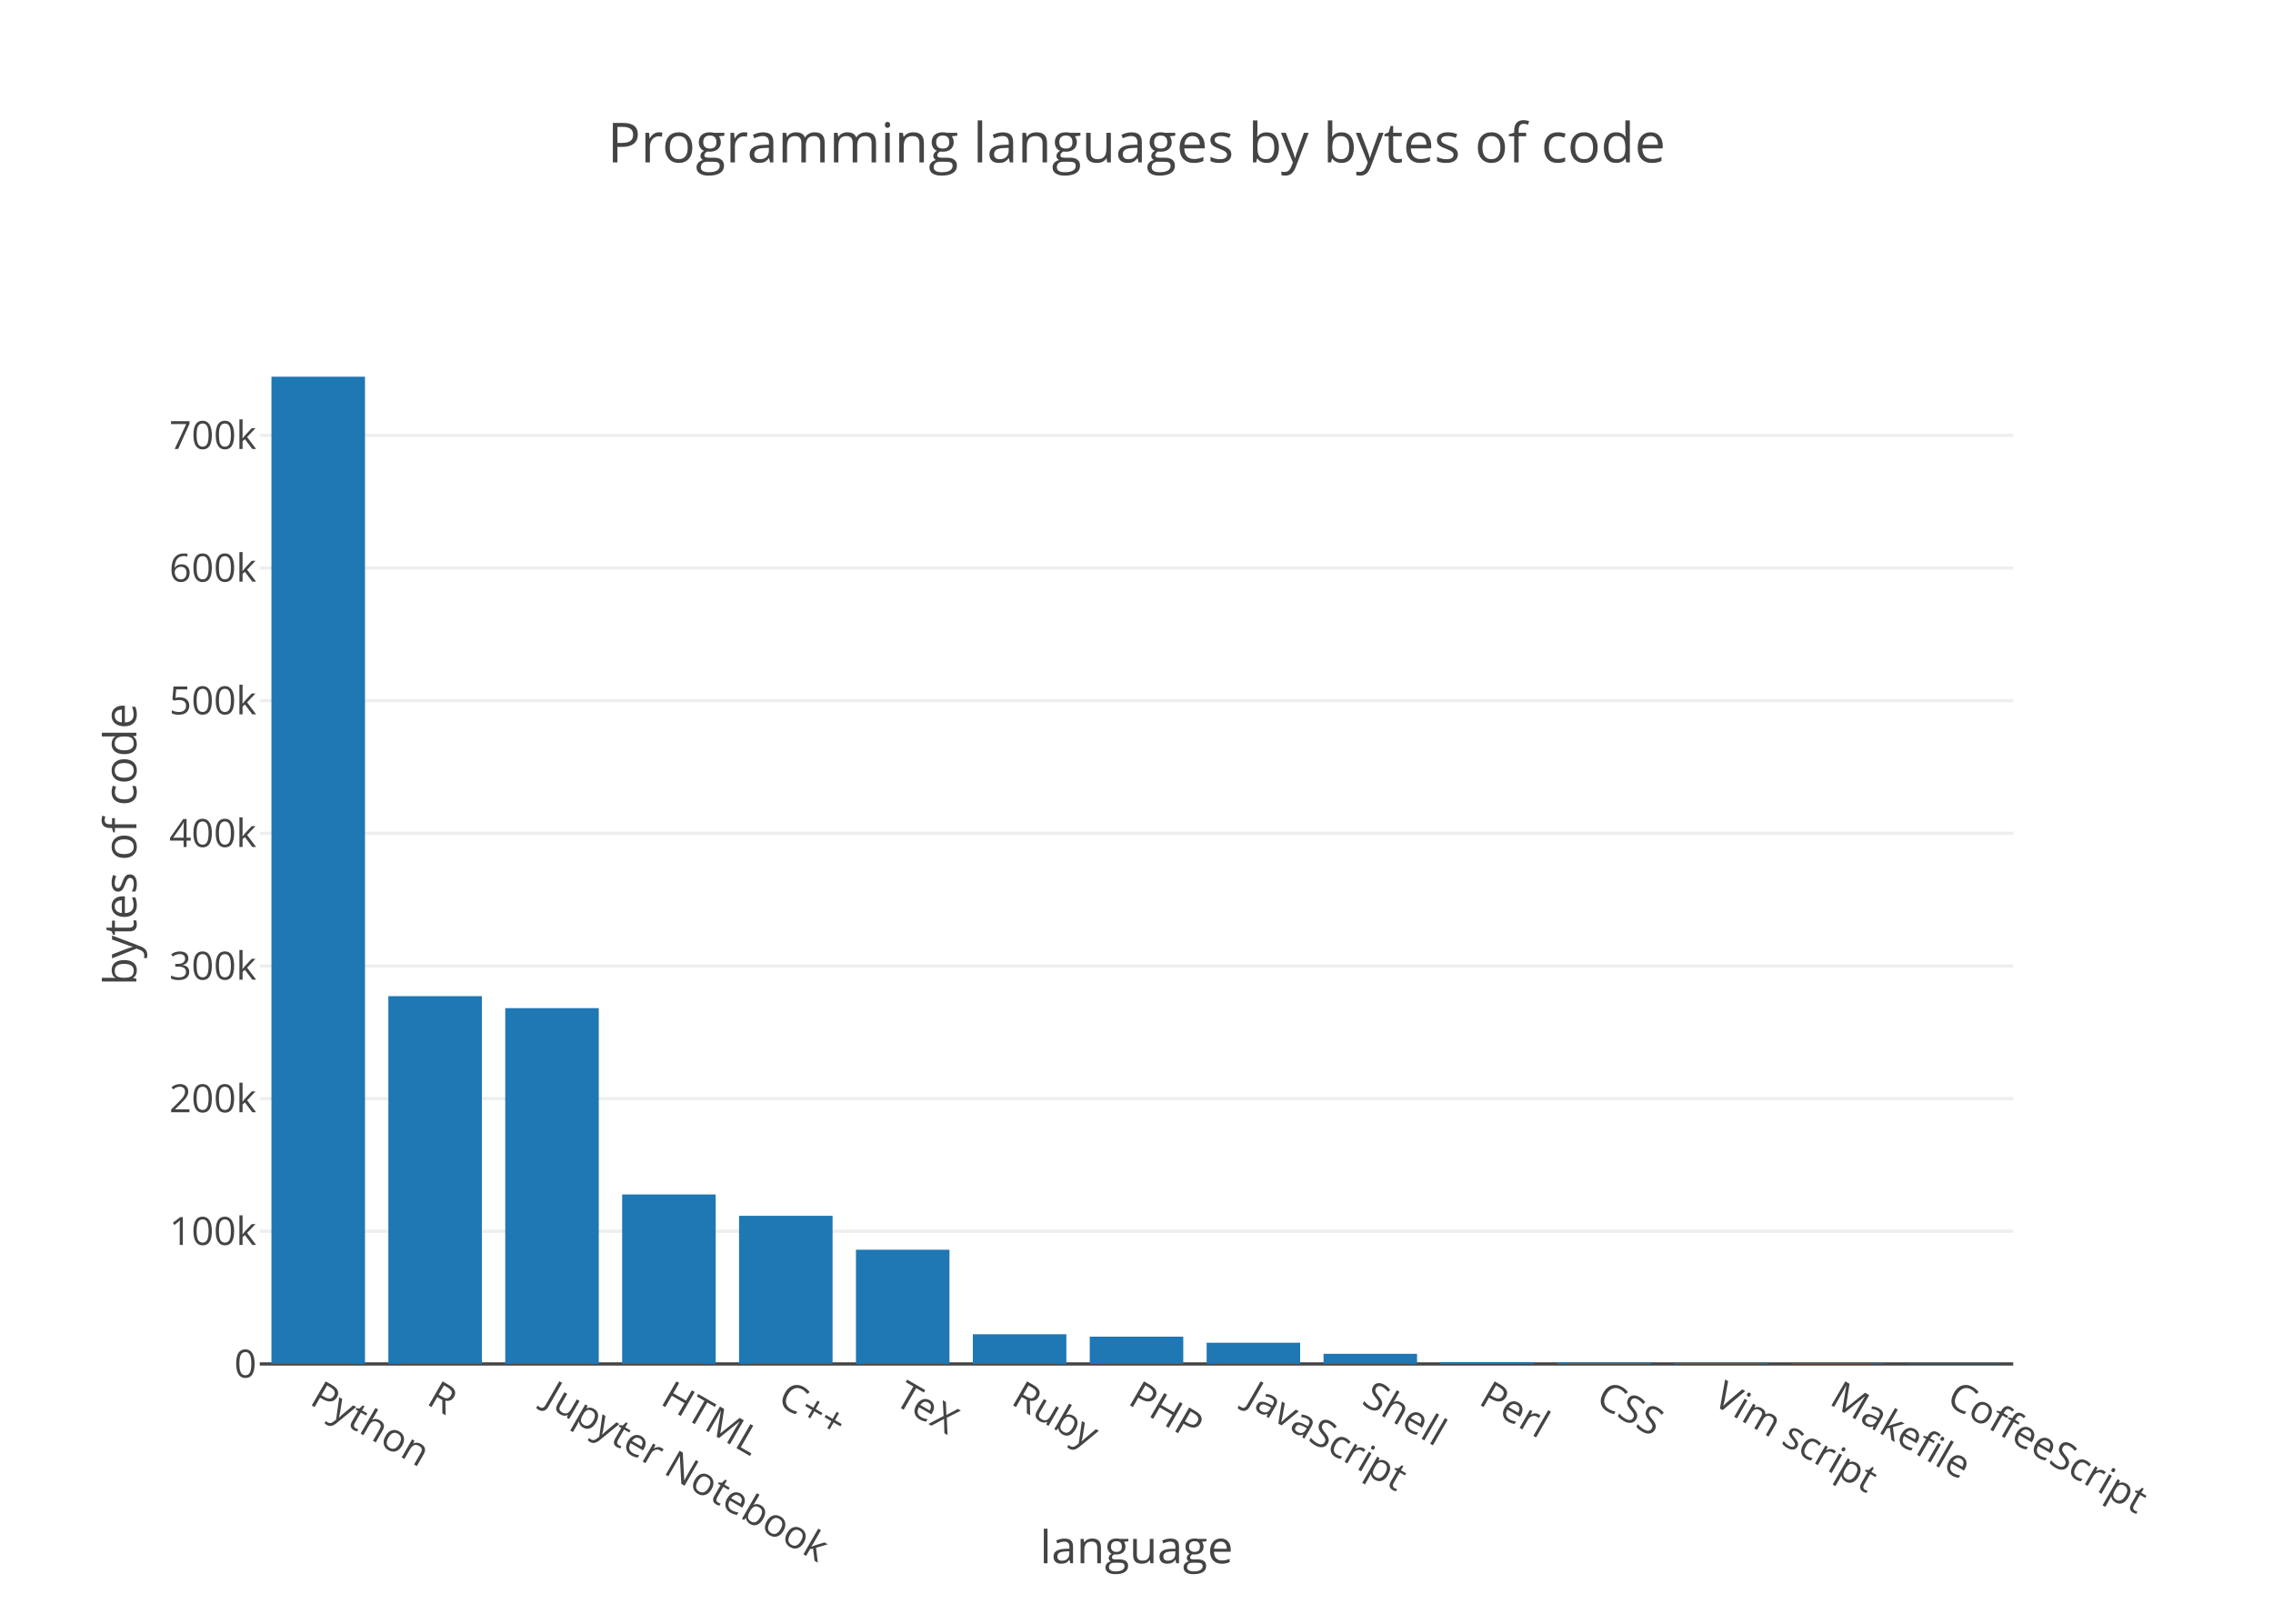
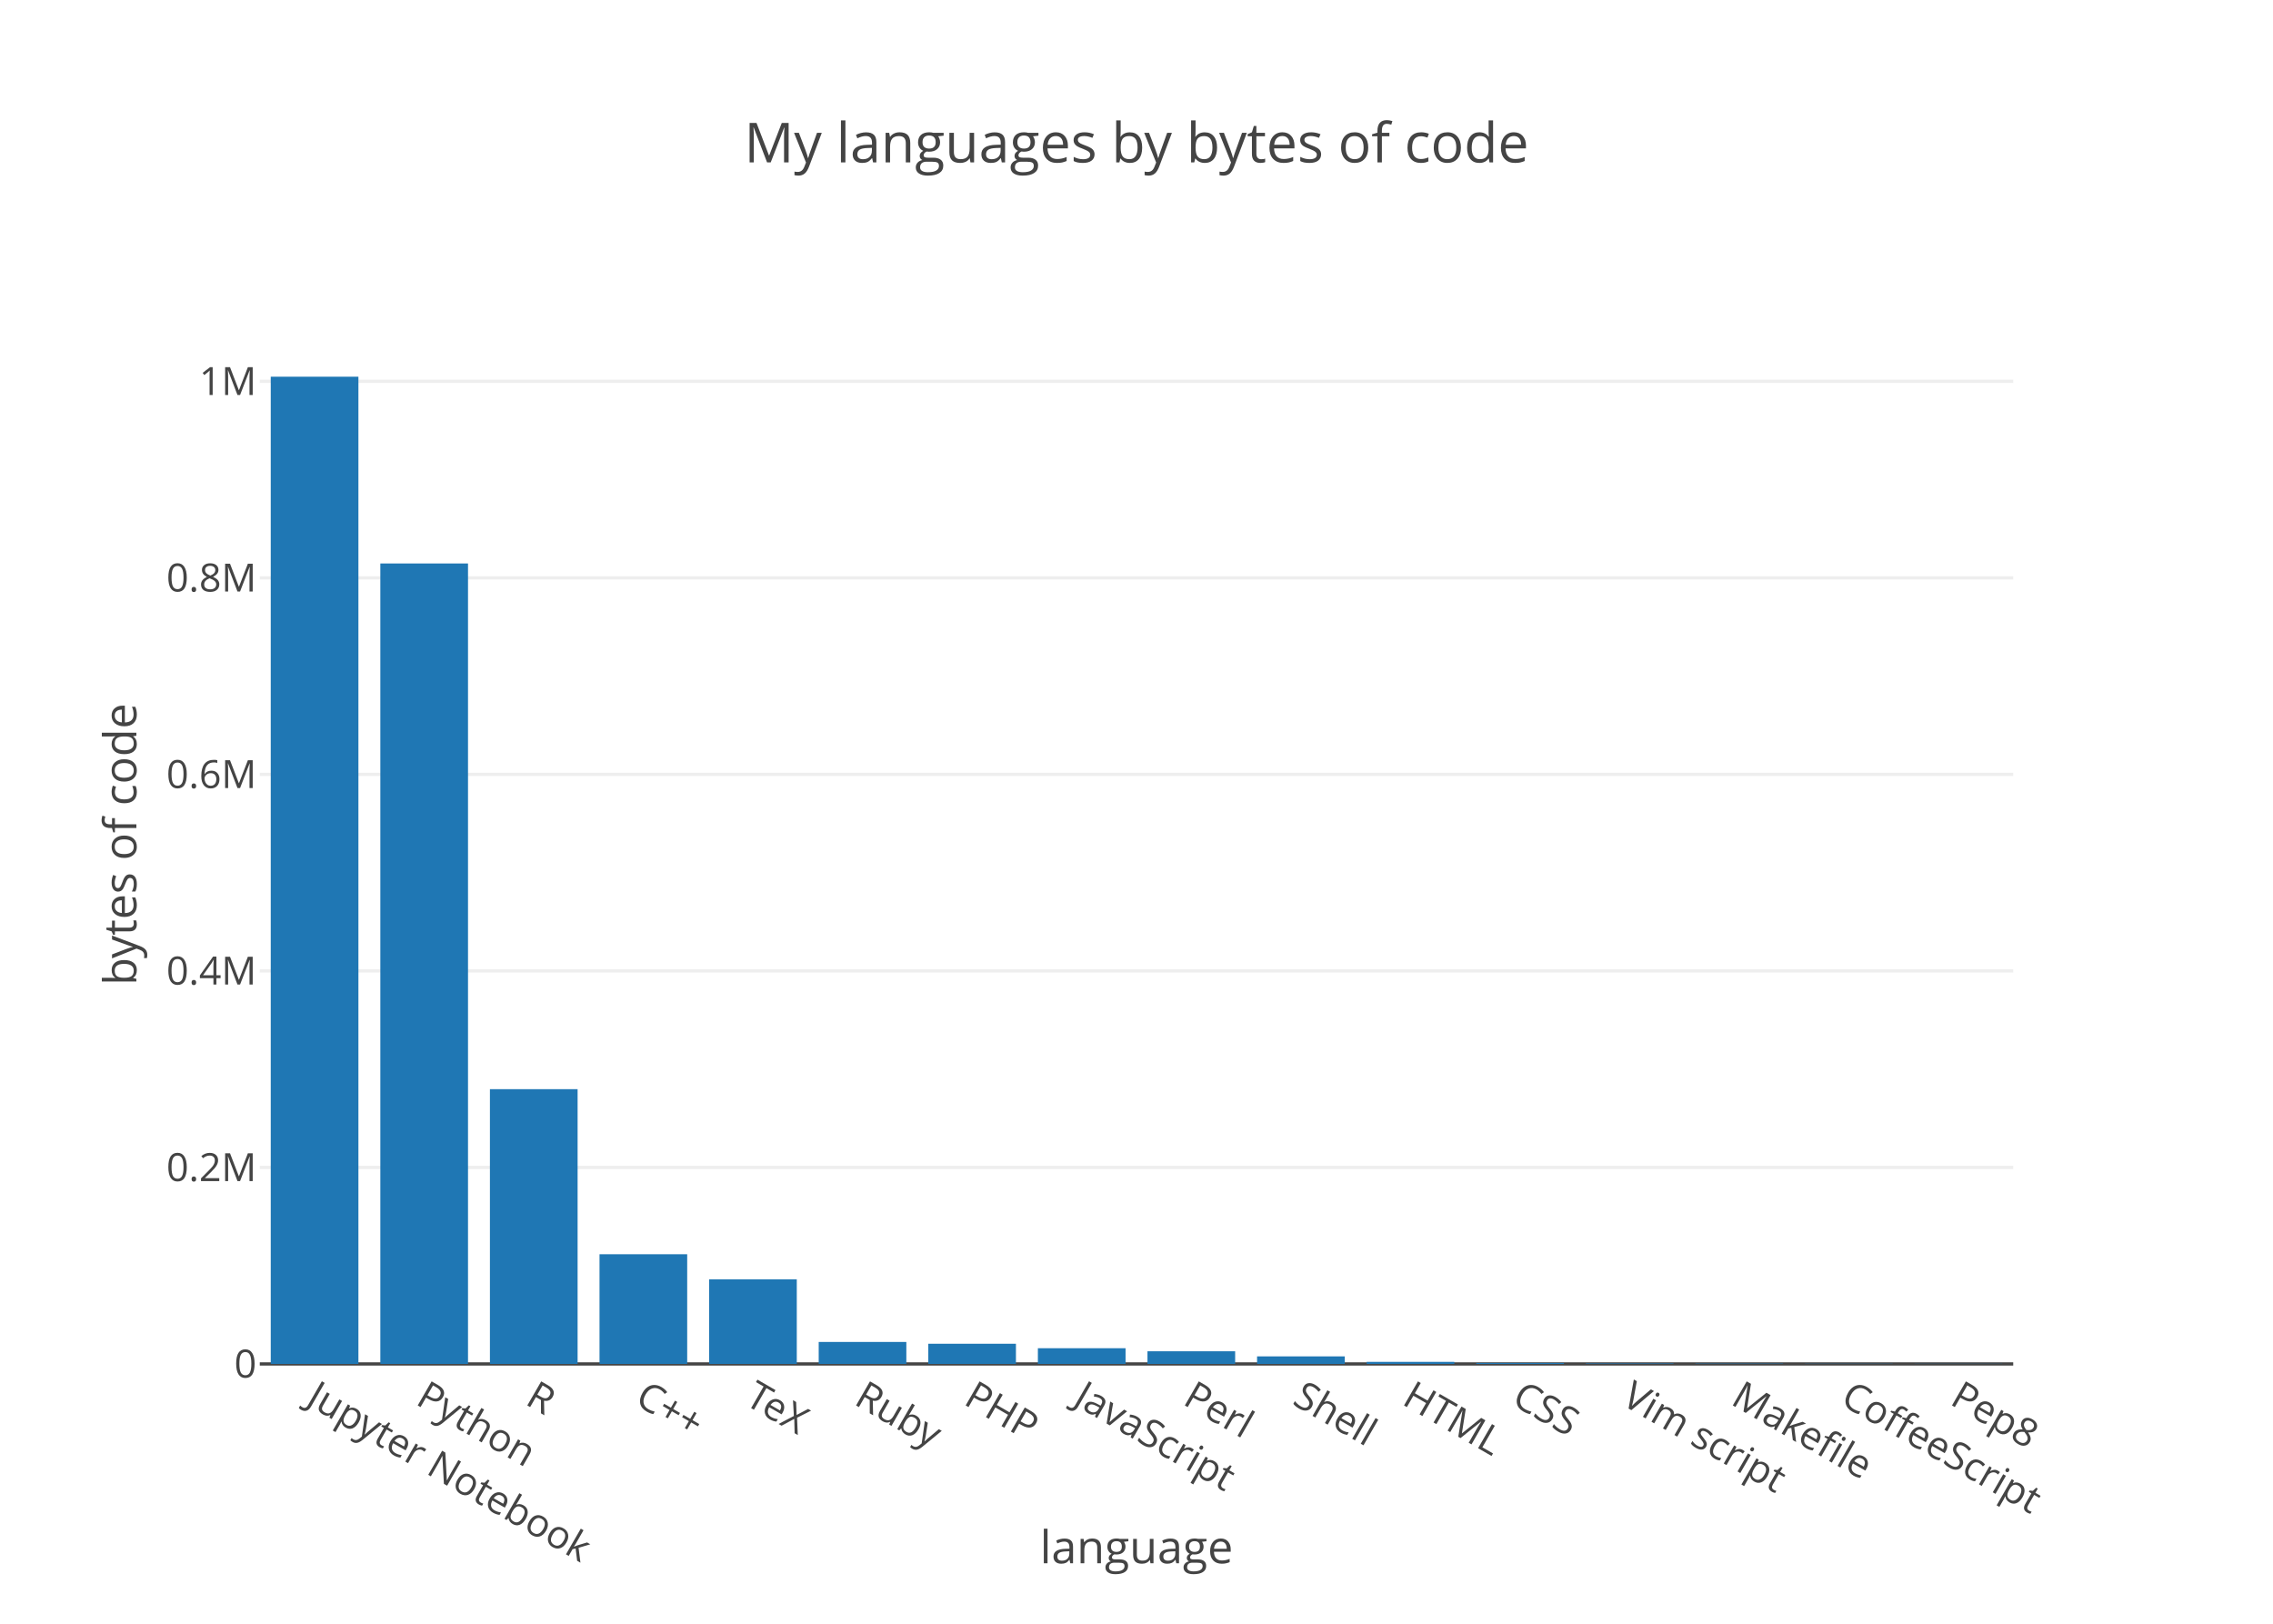
<svg xmlns="http://www.w3.org/2000/svg" class="main-svg" width="700" height="500" viewBox="0 0 700 500">
  <rect x="0" y="0" width="700" height="500" style="fill: rgb(255, 255, 255); fill-opacity: 1;" />
-   <defs id="defs-7c3b73">
+   <defs id="defs-8236bf">
    <g class="clips">
-       <clipPath id="clip7c3b73xyplot" class="plotclip">
+       <clipPath id="clip8236bfxyplot" class="plotclip">
        <rect width="540" height="320" />
      </clipPath>
-       <clipPath class="axesclip" id="clip7c3b73x">
+       <clipPath class="axesclip" id="clip8236bfx">
        <rect x="80" y="0" width="540" height="500" />
      </clipPath>
-       <clipPath class="axesclip" id="clip7c3b73y">
+       <clipPath class="axesclip" id="clip8236bfy">
        <rect x="0" y="100" width="700" height="320" />
      </clipPath>
-       <clipPath class="axesclip" id="clip7c3b73xy">
+       <clipPath class="axesclip" id="clip8236bfxy">
        <rect x="80" y="100" width="540" height="320" />
      </clipPath>
    </g>
    <g class="gradients" />
  </defs>
  <g class="bglayer" />
  <g class="layer-below">
    <g class="imagelayer" />
    <g class="shapelayer" />
  </g>
  <g class="cartesianlayer">
    <g class="subplot xy">
      <g class="layer-subplot">
        <g class="shapelayer" />
        <g class="imagelayer" />
      </g>
      <g class="gridlayer">
        <g class="x" />
        <g class="y">
-           <path class="ygrid crisp" transform="translate(0,379.15)" d="M80,0h540" style="stroke: rgb(238, 238, 238); stroke-opacity: 1; stroke-width: 1px;" />
-           <path class="ygrid crisp" transform="translate(0,338.3)" d="M80,0h540" style="stroke: rgb(238, 238, 238); stroke-opacity: 1; stroke-width: 1px;" />
-           <path class="ygrid crisp" transform="translate(0,297.46)" d="M80,0h540" style="stroke: rgb(238, 238, 238); stroke-opacity: 1; stroke-width: 1px;" />
-           <path class="ygrid crisp" transform="translate(0,256.61)" d="M80,0h540" style="stroke: rgb(238, 238, 238); stroke-opacity: 1; stroke-width: 1px;" />
-           <path class="ygrid crisp" transform="translate(0,215.76)" d="M80,0h540" style="stroke: rgb(238, 238, 238); stroke-opacity: 1; stroke-width: 1px;" />
-           <path class="ygrid crisp" transform="translate(0,174.91)" d="M80,0h540" style="stroke: rgb(238, 238, 238); stroke-opacity: 1; stroke-width: 1px;" />
-           <path class="ygrid crisp" transform="translate(0,134.06)" d="M80,0h540" style="stroke: rgb(238, 238, 238); stroke-opacity: 1; stroke-width: 1px;" />
+           <path class="ygrid crisp" transform="translate(0,359.49)" d="M80,0h540" style="stroke: rgb(238, 238, 238); stroke-opacity: 1; stroke-width: 1px;" />
+           <path class="ygrid crisp" transform="translate(0,298.97)" d="M80,0h540" style="stroke: rgb(238, 238, 238); stroke-opacity: 1; stroke-width: 1px;" />
+           <path class="ygrid crisp" transform="translate(0,238.46)" d="M80,0h540" style="stroke: rgb(238, 238, 238); stroke-opacity: 1; stroke-width: 1px;" />
+           <path class="ygrid crisp" transform="translate(0,177.94)" d="M80,0h540" style="stroke: rgb(238, 238, 238); stroke-opacity: 1; stroke-width: 1px;" />
+           <path class="ygrid crisp" transform="translate(0,117.43)" d="M80,0h540" style="stroke: rgb(238, 238, 238); stroke-opacity: 1; stroke-width: 1px;" />
        </g>
      </g>
      <g class="zerolinelayer">
        <path class="yzl zl crisp" transform="translate(0,420)" d="M80,0h540" style="stroke: rgb(68, 68, 68); stroke-opacity: 1; stroke-width: 1px;" />
      </g>
      <path class="xlines-below" />
      <path class="ylines-below" />
      <g class="overlines-below" />
      <g class="xaxislayer-below" />
      <g class="yaxislayer-below" />
      <g class="overaxes-below" />
-       <g class="plot" transform="translate(80, 100)" clip-path="url(#clip7c3b73xyplot)">
+       <g class="plot" transform="translate(80, 100)" clip-path="url(#clip8236bfxyplot)">
        <g class="barlayer mlayer">
          <g class="trace bars" style="opacity: 1;">
            <g class="points">
              <g class="point">
-                 <path d="M3.6,320V16H32.4V320Z" style="vector-effect: non-scaling-stroke; opacity: 1; stroke-width: 0px; fill: rgb(31, 119, 180); fill-opacity: 1;" />
-               </g>
-               <g class="point">
-                 <path d="M39.6,320V206.75H68.4V320Z" style="vector-effect: non-scaling-stroke; opacity: 1; stroke-width: 0px; fill: rgb(31, 119, 180); fill-opacity: 1;" />
-               </g>
-               <g class="point">
-                 <path d="M75.6,320V210.44H104.4V320Z" style="vector-effect: non-scaling-stroke; opacity: 1; stroke-width: 0px; fill: rgb(31, 119, 180); fill-opacity: 1;" />
-               </g>
-               <g class="point">
-                 <path d="M111.6,320V267.81H140.4V320Z" style="vector-effect: non-scaling-stroke; opacity: 1; stroke-width: 0px; fill: rgb(31, 119, 180); fill-opacity: 1;" />
-               </g>
-               <g class="point">
-                 <path d="M147.6,320V274.39H176.4V320Z" style="vector-effect: non-scaling-stroke; opacity: 1; stroke-width: 0px; fill: rgb(31, 119, 180); fill-opacity: 1;" />
-               </g>
-               <g class="point">
-                 <path d="M183.6,320V284.83H212.4V320Z" style="vector-effect: non-scaling-stroke; opacity: 1; stroke-width: 0px; fill: rgb(31, 119, 180); fill-opacity: 1;" />
-               </g>
-               <g class="point">
-                 <path d="M219.6,320V310.86H248.4V320Z" style="vector-effect: non-scaling-stroke; opacity: 1; stroke-width: 0px; fill: rgb(31, 119, 180); fill-opacity: 1;" />
-               </g>
-               <g class="point">
-                 <path d="M255.6,320V311.6H284.4V320Z" style="vector-effect: non-scaling-stroke; opacity: 1; stroke-width: 0px; fill: rgb(31, 119, 180); fill-opacity: 1;" />
-               </g>
-               <g class="point">
-                 <path d="M291.6,320V313.47H320.4V320Z" style="vector-effect: non-scaling-stroke; opacity: 1; stroke-width: 0px; fill: rgb(31, 119, 180); fill-opacity: 1;" />
-               </g>
-               <g class="point">
-                 <path d="M327.6,320V316.88H356.4V320Z" style="vector-effect: non-scaling-stroke; opacity: 1; stroke-width: 0px; fill: rgb(31, 119, 180); fill-opacity: 1;" />
-               </g>
-               <g class="point">
-                 <path d="M363.6,320V319.45H392.4V320Z" style="vector-effect: non-scaling-stroke; opacity: 1; stroke-width: 0px; fill: rgb(31, 119, 180); fill-opacity: 1;" />
-               </g>
-               <g class="point">
-                 <path d="M399.6,320V319.58H428.4V320Z" style="vector-effect: non-scaling-stroke; opacity: 1; stroke-width: 0px; fill: rgb(31, 119, 180); fill-opacity: 1;" />
-               </g>
-               <g class="point">
-                 <path d="M435.6,320V319.78H464.4V320Z" style="vector-effect: non-scaling-stroke; opacity: 1; stroke-width: 0px; fill: rgb(31, 119, 180); fill-opacity: 1;" />
-               </g>
-               <g class="point">
-                 <path d="M471.6,320V319.85H500.4V320Z" style="vector-effect: non-scaling-stroke; opacity: 1; stroke-width: 0px; fill: rgb(31, 119, 180); fill-opacity: 1;" />
-               </g>
-               <g class="point">
-                 <path d="M507.6,320V319.91H536.4V320Z" style="vector-effect: non-scaling-stroke; opacity: 1; stroke-width: 0px; fill: rgb(31, 119, 180); fill-opacity: 1;" />
+                 <path d="M3.38,320V16H30.38V320Z" style="vector-effect: non-scaling-stroke; opacity: 1; stroke-width: 0px; fill: rgb(31, 119, 180); fill-opacity: 1;" />
+               </g>
+               <g class="point">
+                 <path d="M37.13,320V73.51H64.13V320Z" style="vector-effect: non-scaling-stroke; opacity: 1; stroke-width: 0px; fill: rgb(31, 119, 180); fill-opacity: 1;" />
+               </g>
+               <g class="point">
+                 <path d="M70.88,320V235.39H97.88V320Z" style="vector-effect: non-scaling-stroke; opacity: 1; stroke-width: 0px; fill: rgb(31, 119, 180); fill-opacity: 1;" />
+               </g>
+               <g class="point">
+                 <path d="M104.63,320V286.22H131.63V320Z" style="vector-effect: non-scaling-stroke; opacity: 1; stroke-width: 0px; fill: rgb(31, 119, 180); fill-opacity: 1;" />
+               </g>
+               <g class="point">
+                 <path d="M138.38,320V293.95H165.38V320Z" style="vector-effect: non-scaling-stroke; opacity: 1; stroke-width: 0px; fill: rgb(31, 119, 180); fill-opacity: 1;" />
+               </g>
+               <g class="point">
+                 <path d="M172.13,320V313.23H199.12V320Z" style="vector-effect: non-scaling-stroke; opacity: 1; stroke-width: 0px; fill: rgb(31, 119, 180); fill-opacity: 1;" />
+               </g>
+               <g class="point">
+                 <path d="M205.88,320V313.78H232.87V320Z" style="vector-effect: non-scaling-stroke; opacity: 1; stroke-width: 0px; fill: rgb(31, 119, 180); fill-opacity: 1;" />
+               </g>
+               <g class="point">
+                 <path d="M239.63,320V315.16H266.63V320Z" style="vector-effect: non-scaling-stroke; opacity: 1; stroke-width: 0px; fill: rgb(31, 119, 180); fill-opacity: 1;" />
+               </g>
+               <g class="point">
+                 <path d="M273.38,320V316.1H300.38V320Z" style="vector-effect: non-scaling-stroke; opacity: 1; stroke-width: 0px; fill: rgb(31, 119, 180); fill-opacity: 1;" />
+               </g>
+               <g class="point">
+                 <path d="M307.13,320V317.67H334.13V320Z" style="vector-effect: non-scaling-stroke; opacity: 1; stroke-width: 0px; fill: rgb(31, 119, 180); fill-opacity: 1;" />
+               </g>
+               <g class="point">
+                 <path d="M340.88,320V319.36H367.88V320Z" style="vector-effect: non-scaling-stroke; opacity: 1; stroke-width: 0px; fill: rgb(31, 119, 180); fill-opacity: 1;" />
+               </g>
+               <g class="point">
+                 <path d="M374.63,320V319.69H401.63V320Z" style="vector-effect: non-scaling-stroke; opacity: 1; stroke-width: 0px; fill: rgb(31, 119, 180); fill-opacity: 1;" />
+               </g>
+               <g class="point">
+                 <path d="M408.38,320V319.84H435.38V320Z" style="vector-effect: non-scaling-stroke; opacity: 1; stroke-width: 0px; fill: rgb(31, 119, 180); fill-opacity: 1;" />
+               </g>
+               <g class="point">
+                 <path d="M442.13,320V319.89H469.13V320Z" style="vector-effect: non-scaling-stroke; opacity: 1; stroke-width: 0px; fill: rgb(31, 119, 180); fill-opacity: 1;" />
+               </g>
+               <g class="point">
+                 <path d="M475.88,320V319.94H502.88V320Z" style="vector-effect: non-scaling-stroke; opacity: 1; stroke-width: 0px; fill: rgb(31, 119, 180); fill-opacity: 1;" />
+               </g>
+               <g class="point">
+                 <path d="M509.63,320V319.96H536.63V320Z" style="vector-effect: non-scaling-stroke; opacity: 1; stroke-width: 0px; fill: rgb(31, 119, 180); fill-opacity: 1;" />
              </g>
            </g>
          </g>
        </g>
      </g>
      <g class="overplot" />
      <path class="xlines-above crisp" d="M0,0" style="fill: none;" />
      <path class="ylines-above crisp" d="M0,0" style="fill: none;" />
      <g class="overlines-above" />
      <g class="xaxislayer-above">
        <g class="xtick">
-           <text text-anchor="start" x="0" y="433" transform="translate(98,0) rotate(30,0,427)" style="font-family: 'Open Sans', verdana, arial, sans-serif; font-size: 12px; fill: rgb(68, 68, 68); fill-opacity: 1; white-space: pre;">Python</text>
-         </g>
-         <g class="xtick">
-           <text text-anchor="start" x="0" y="433" transform="translate(134,0) rotate(30,0,427)" style="font-family: 'Open Sans', verdana, arial, sans-serif; font-size: 12px; fill: rgb(68, 68, 68); fill-opacity: 1; white-space: pre;">R</text>
-         </g>
-         <g class="xtick">
-           <text text-anchor="start" x="0" y="433" transform="translate(170,0) rotate(30,0,427)" style="font-family: 'Open Sans', verdana, arial, sans-serif; font-size: 12px; fill: rgb(68, 68, 68); fill-opacity: 1; white-space: pre;">Jupyter Notebook</text>
-         </g>
-         <g class="xtick">
-           <text text-anchor="start" x="0" y="433" transform="translate(206,0) rotate(30,0,427)" style="font-family: 'Open Sans', verdana, arial, sans-serif; font-size: 12px; fill: rgb(68, 68, 68); fill-opacity: 1; white-space: pre;">HTML</text>
-         </g>
-         <g class="xtick">
-           <text text-anchor="start" x="0" y="433" transform="translate(242,0) rotate(30,0,427)" style="font-family: 'Open Sans', verdana, arial, sans-serif; font-size: 12px; fill: rgb(68, 68, 68); fill-opacity: 1; white-space: pre;">C++</text>
-         </g>
-         <g class="xtick">
-           <text text-anchor="start" x="0" y="433" transform="translate(278,0) rotate(30,0,427)" style="font-family: 'Open Sans', verdana, arial, sans-serif; font-size: 12px; fill: rgb(68, 68, 68); fill-opacity: 1; white-space: pre;">TeX</text>
-         </g>
-         <g class="xtick">
-           <text text-anchor="start" x="0" y="433" transform="translate(314,0) rotate(30,0,427)" style="font-family: 'Open Sans', verdana, arial, sans-serif; font-size: 12px; fill: rgb(68, 68, 68); fill-opacity: 1; white-space: pre;">Ruby</text>
-         </g>
-         <g class="xtick">
-           <text text-anchor="start" x="0" y="433" transform="translate(350,0) rotate(30,0,427)" style="font-family: 'Open Sans', verdana, arial, sans-serif; font-size: 12px; fill: rgb(68, 68, 68); fill-opacity: 1; white-space: pre;">PHP</text>
-         </g>
-         <g class="xtick">
-           <text text-anchor="start" x="0" y="433" transform="translate(386,0) rotate(30,0,427)" style="font-family: 'Open Sans', verdana, arial, sans-serif; font-size: 12px; fill: rgb(68, 68, 68); fill-opacity: 1; white-space: pre;">JavaScript</text>
-         </g>
-         <g class="xtick">
-           <text text-anchor="start" x="0" y="433" transform="translate(422,0) rotate(30,0,427)" style="font-family: 'Open Sans', verdana, arial, sans-serif; font-size: 12px; fill: rgb(68, 68, 68); fill-opacity: 1; white-space: pre;">Shell</text>
-         </g>
-         <g class="xtick">
-           <text text-anchor="start" x="0" y="433" transform="translate(458,0) rotate(30,0,427)" style="font-family: 'Open Sans', verdana, arial, sans-serif; font-size: 12px; fill: rgb(68, 68, 68); fill-opacity: 1; white-space: pre;">Perl</text>
-         </g>
-         <g class="xtick">
-           <text text-anchor="start" x="0" y="433" transform="translate(494,0) rotate(30,0,427)" style="font-family: 'Open Sans', verdana, arial, sans-serif; font-size: 12px; fill: rgb(68, 68, 68); fill-opacity: 1; white-space: pre;">CSS</text>
-         </g>
-         <g class="xtick">
-           <text text-anchor="start" x="0" y="433" transform="translate(530,0) rotate(30,0,427)" style="font-family: 'Open Sans', verdana, arial, sans-serif; font-size: 12px; fill: rgb(68, 68, 68); fill-opacity: 1; white-space: pre;">Vim script</text>
-         </g>
-         <g class="xtick">
-           <text text-anchor="start" x="0" y="433" transform="translate(566,0) rotate(30,0,427)" style="font-family: 'Open Sans', verdana, arial, sans-serif; font-size: 12px; fill: rgb(68, 68, 68); fill-opacity: 1; white-space: pre;">Makefile</text>
-         </g>
-         <g class="xtick">
-           <text text-anchor="start" x="0" y="433" transform="translate(602,0) rotate(30,0,427)" style="font-family: 'Open Sans', verdana, arial, sans-serif; font-size: 12px; fill: rgb(68, 68, 68); fill-opacity: 1; white-space: pre;">CoffeeScript</text>
+           <text text-anchor="start" x="0" y="433" transform="translate(96.88,0) rotate(30,0,427)" style="font-family: 'Open Sans', verdana, arial, sans-serif; font-size: 12px; fill: rgb(68, 68, 68); fill-opacity: 1; white-space: pre;">Jupyter Notebook</text>
+         </g>
+         <g class="xtick">
+           <text text-anchor="start" x="0" y="433" transform="translate(130.63,0) rotate(30,0,427)" style="font-family: 'Open Sans', verdana, arial, sans-serif; font-size: 12px; fill: rgb(68, 68, 68); fill-opacity: 1; white-space: pre;">Python</text>
+         </g>
+         <g class="xtick">
+           <text text-anchor="start" x="0" y="433" transform="translate(164.38,0) rotate(30,0,427)" style="font-family: 'Open Sans', verdana, arial, sans-serif; font-size: 12px; fill: rgb(68, 68, 68); fill-opacity: 1; white-space: pre;">R</text>
+         </g>
+         <g class="xtick">
+           <text text-anchor="start" x="0" y="433" transform="translate(198.13,0) rotate(30,0,427)" style="font-family: 'Open Sans', verdana, arial, sans-serif; font-size: 12px; fill: rgb(68, 68, 68); fill-opacity: 1; white-space: pre;">C++</text>
+         </g>
+         <g class="xtick">
+           <text text-anchor="start" x="0" y="433" transform="translate(231.88,0) rotate(30,0,427)" style="font-family: 'Open Sans', verdana, arial, sans-serif; font-size: 12px; fill: rgb(68, 68, 68); fill-opacity: 1; white-space: pre;">TeX</text>
+         </g>
+         <g class="xtick">
+           <text text-anchor="start" x="0" y="433" transform="translate(265.63,0) rotate(30,0,427)" style="font-family: 'Open Sans', verdana, arial, sans-serif; font-size: 12px; fill: rgb(68, 68, 68); fill-opacity: 1; white-space: pre;">Ruby</text>
+         </g>
+         <g class="xtick">
+           <text text-anchor="start" x="0" y="433" transform="translate(299.38,0) rotate(30,0,427)" style="font-family: 'Open Sans', verdana, arial, sans-serif; font-size: 12px; fill: rgb(68, 68, 68); fill-opacity: 1; white-space: pre;">PHP</text>
+         </g>
+         <g class="xtick">
+           <text text-anchor="start" x="0" y="433" transform="translate(333.13,0) rotate(30,0,427)" style="font-family: 'Open Sans', verdana, arial, sans-serif; font-size: 12px; fill: rgb(68, 68, 68); fill-opacity: 1; white-space: pre;">JavaScript</text>
+         </g>
+         <g class="xtick">
+           <text text-anchor="start" x="0" y="433" transform="translate(366.88,0) rotate(30,0,427)" style="font-family: 'Open Sans', verdana, arial, sans-serif; font-size: 12px; fill: rgb(68, 68, 68); fill-opacity: 1; white-space: pre;">Perl</text>
+         </g>
+         <g class="xtick">
+           <text text-anchor="start" x="0" y="433" transform="translate(400.63,0) rotate(30,0,427)" style="font-family: 'Open Sans', verdana, arial, sans-serif; font-size: 12px; fill: rgb(68, 68, 68); fill-opacity: 1; white-space: pre;">Shell</text>
+         </g>
+         <g class="xtick">
+           <text text-anchor="start" x="0" y="433" transform="translate(434.38,0) rotate(30,0,427)" style="font-family: 'Open Sans', verdana, arial, sans-serif; font-size: 12px; fill: rgb(68, 68, 68); fill-opacity: 1; white-space: pre;">HTML</text>
+         </g>
+         <g class="xtick">
+           <text text-anchor="start" x="0" y="433" transform="translate(468.13,0) rotate(30,0,427)" style="font-family: 'Open Sans', verdana, arial, sans-serif; font-size: 12px; fill: rgb(68, 68, 68); fill-opacity: 1; white-space: pre;">CSS</text>
+         </g>
+         <g class="xtick">
+           <text text-anchor="start" x="0" y="433" transform="translate(501.88,0) rotate(30,0,427)" style="font-family: 'Open Sans', verdana, arial, sans-serif; font-size: 12px; fill: rgb(68, 68, 68); fill-opacity: 1; white-space: pre;">Vim script</text>
+         </g>
+         <g class="xtick">
+           <text text-anchor="start" x="0" y="433" transform="translate(535.63,0) rotate(30,0,427)" style="font-family: 'Open Sans', verdana, arial, sans-serif; font-size: 12px; fill: rgb(68, 68, 68); fill-opacity: 1; white-space: pre;">Makefile</text>
+         </g>
+         <g class="xtick">
+           <text text-anchor="start" x="0" y="433" transform="translate(569.38,0) rotate(30,0,427)" style="font-family: 'Open Sans', verdana, arial, sans-serif; font-size: 12px; fill: rgb(68, 68, 68); fill-opacity: 1; white-space: pre;">CoffeeScript</text>
+         </g>
+         <g class="xtick">
+           <text text-anchor="start" x="0" y="433" transform="translate(603.13,0) rotate(30,0,427)" style="font-family: 'Open Sans', verdana, arial, sans-serif; font-size: 12px; fill: rgb(68, 68, 68); fill-opacity: 1; white-space: pre;">Pep8</text>
        </g>
      </g>
      <g class="yaxislayer-above">
        <g class="ytick">
          <text text-anchor="end" x="79" y="4.2" transform="translate(0,420)" style="font-family: 'Open Sans', verdana, arial, sans-serif; font-size: 12px; fill: rgb(68, 68, 68); fill-opacity: 1; white-space: pre;">0</text>
        </g>
        <g class="ytick">
-           <text text-anchor="end" x="79" y="4.2" transform="translate(0,379.15)" style="font-family: 'Open Sans', verdana, arial, sans-serif; font-size: 12px; fill: rgb(68, 68, 68); fill-opacity: 1; white-space: pre;">100k</text>
-         </g>
-         <g class="ytick">
-           <text text-anchor="end" x="79" y="4.2" transform="translate(0,338.3)" style="font-family: 'Open Sans', verdana, arial, sans-serif; font-size: 12px; fill: rgb(68, 68, 68); fill-opacity: 1; white-space: pre;">200k</text>
-         </g>
-         <g class="ytick">
-           <text text-anchor="end" x="79" y="4.2" transform="translate(0,297.46)" style="font-family: 'Open Sans', verdana, arial, sans-serif; font-size: 12px; fill: rgb(68, 68, 68); fill-opacity: 1; white-space: pre;">300k</text>
-         </g>
-         <g class="ytick">
-           <text text-anchor="end" x="79" y="4.2" transform="translate(0,256.61)" style="font-family: 'Open Sans', verdana, arial, sans-serif; font-size: 12px; fill: rgb(68, 68, 68); fill-opacity: 1; white-space: pre;">400k</text>
-         </g>
-         <g class="ytick">
-           <text text-anchor="end" x="79" y="4.2" transform="translate(0,215.76)" style="font-family: 'Open Sans', verdana, arial, sans-serif; font-size: 12px; fill: rgb(68, 68, 68); fill-opacity: 1; white-space: pre;">500k</text>
-         </g>
-         <g class="ytick">
-           <text text-anchor="end" x="79" y="4.2" transform="translate(0,174.91)" style="font-family: 'Open Sans', verdana, arial, sans-serif; font-size: 12px; fill: rgb(68, 68, 68); fill-opacity: 1; white-space: pre;">600k</text>
-         </g>
-         <g class="ytick">
-           <text text-anchor="end" x="79" y="4.2" transform="translate(0,134.06)" style="font-family: 'Open Sans', verdana, arial, sans-serif; font-size: 12px; fill: rgb(68, 68, 68); fill-opacity: 1; white-space: pre;">700k</text>
+           <text text-anchor="end" x="79" y="4.2" transform="translate(0,359.49)" style="font-family: 'Open Sans', verdana, arial, sans-serif; font-size: 12px; fill: rgb(68, 68, 68); fill-opacity: 1; white-space: pre;">0.2M</text>
+         </g>
+         <g class="ytick">
+           <text text-anchor="end" x="79" y="4.2" transform="translate(0,298.97)" style="font-family: 'Open Sans', verdana, arial, sans-serif; font-size: 12px; fill: rgb(68, 68, 68); fill-opacity: 1; white-space: pre;">0.4M</text>
+         </g>
+         <g class="ytick">
+           <text text-anchor="end" x="79" y="4.2" transform="translate(0,238.46)" style="font-family: 'Open Sans', verdana, arial, sans-serif; font-size: 12px; fill: rgb(68, 68, 68); fill-opacity: 1; white-space: pre;">0.6M</text>
+         </g>
+         <g class="ytick">
+           <text text-anchor="end" x="79" y="4.2" transform="translate(0,177.94)" style="font-family: 'Open Sans', verdana, arial, sans-serif; font-size: 12px; fill: rgb(68, 68, 68); fill-opacity: 1; white-space: pre;">0.8M</text>
+         </g>
+         <g class="ytick">
+           <text text-anchor="end" x="79" y="4.2" transform="translate(0,117.43)" style="font-family: 'Open Sans', verdana, arial, sans-serif; font-size: 12px; fill: rgb(68, 68, 68); fill-opacity: 1; white-space: pre;">1M</text>
        </g>
      </g>
      <g class="overaxes-above" />
    </g>
  </g>
  <g class="polarlayer" />
  <g class="ternarylayer" />
  <g class="geolayer" />
  <g class="pielayer" />
  <g class="glimages" />
-   <defs id="topdefs-7c3b73">
+   <defs id="topdefs-8236bf">
    <g class="clips" />
  </defs>
  <g class="layer-above">
    <g class="imagelayer" />
    <g class="shapelayer" />
  </g>
  <g class="infolayer">
    <g class="g-gtitle">
-       <text class="gtitle" x="350" y="50" text-anchor="middle" dy="0em" style="font-family: 'Open Sans', verdana, arial, sans-serif; font-size: 17px; fill: rgb(68, 68, 68); opacity: 1; font-weight: normal; white-space: pre;">Programming languages by bytes of code</text>
+       <text class="gtitle" x="350" y="50" text-anchor="middle" dy="0em" style="font-family: 'Open Sans', verdana, arial, sans-serif; font-size: 17px; fill: rgb(68, 68, 68); opacity: 1; font-weight: normal; white-space: pre;">My languages by bytes of code</text>
    </g>
    <g class="g-xtitle" transform="translate(0,9.376953)">
      <text class="xtitle" x="350" y="472" text-anchor="middle" style="font-family: 'Open Sans', verdana, arial, sans-serif; font-size: 14px; fill: rgb(68, 68, 68); opacity: 1; font-weight: normal; white-space: pre;">language</text>
    </g>
    <g class="g-ytitle">
      <text class="ytitle" transform="rotate(-90,42,260)" x="42" y="260" text-anchor="middle" style="font-family: 'Open Sans', verdana, arial, sans-serif; font-size: 14px; fill: rgb(68, 68, 68); opacity: 1; font-weight: normal; white-space: pre;">bytes of code</text>
    </g>
  </g>
</svg>
